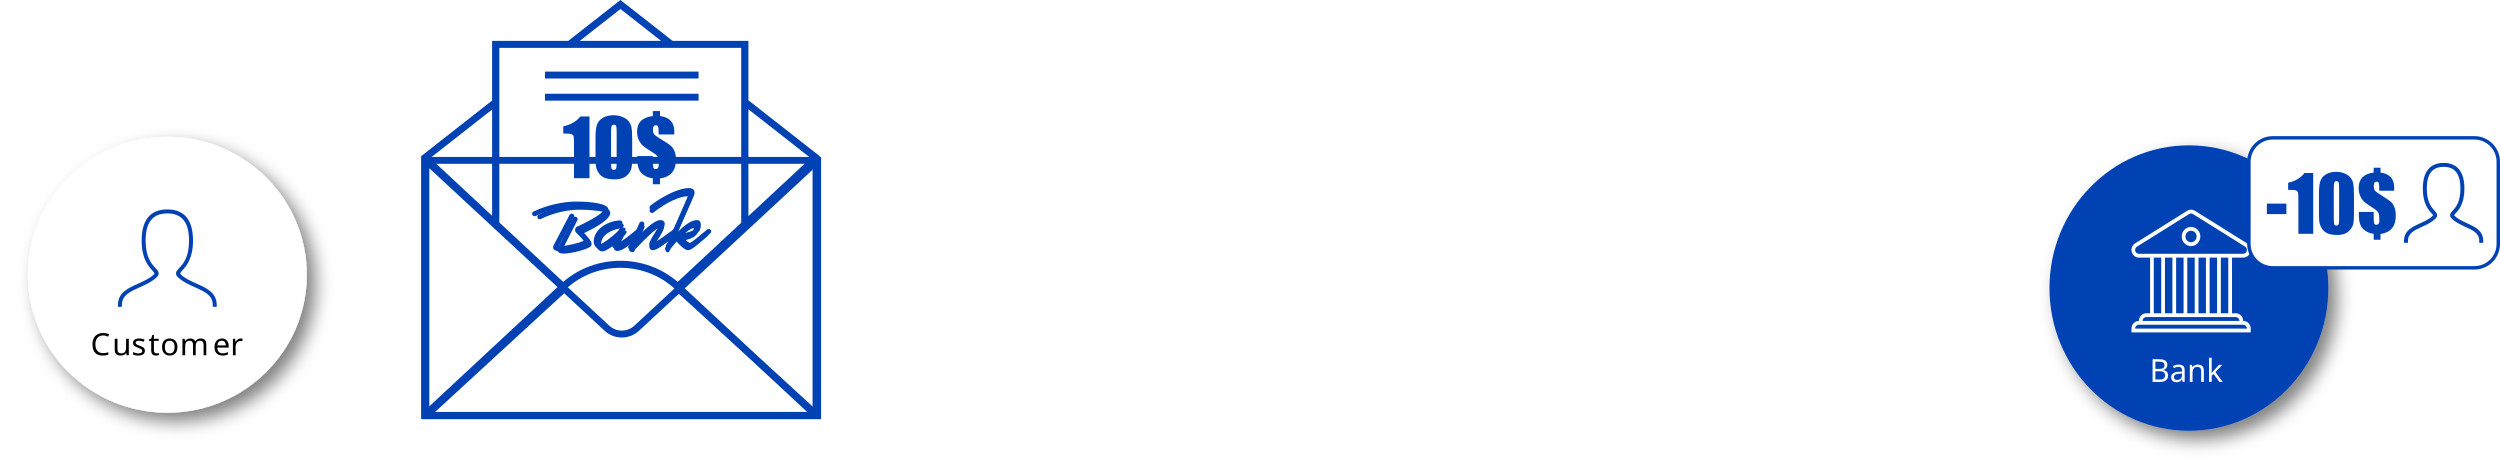
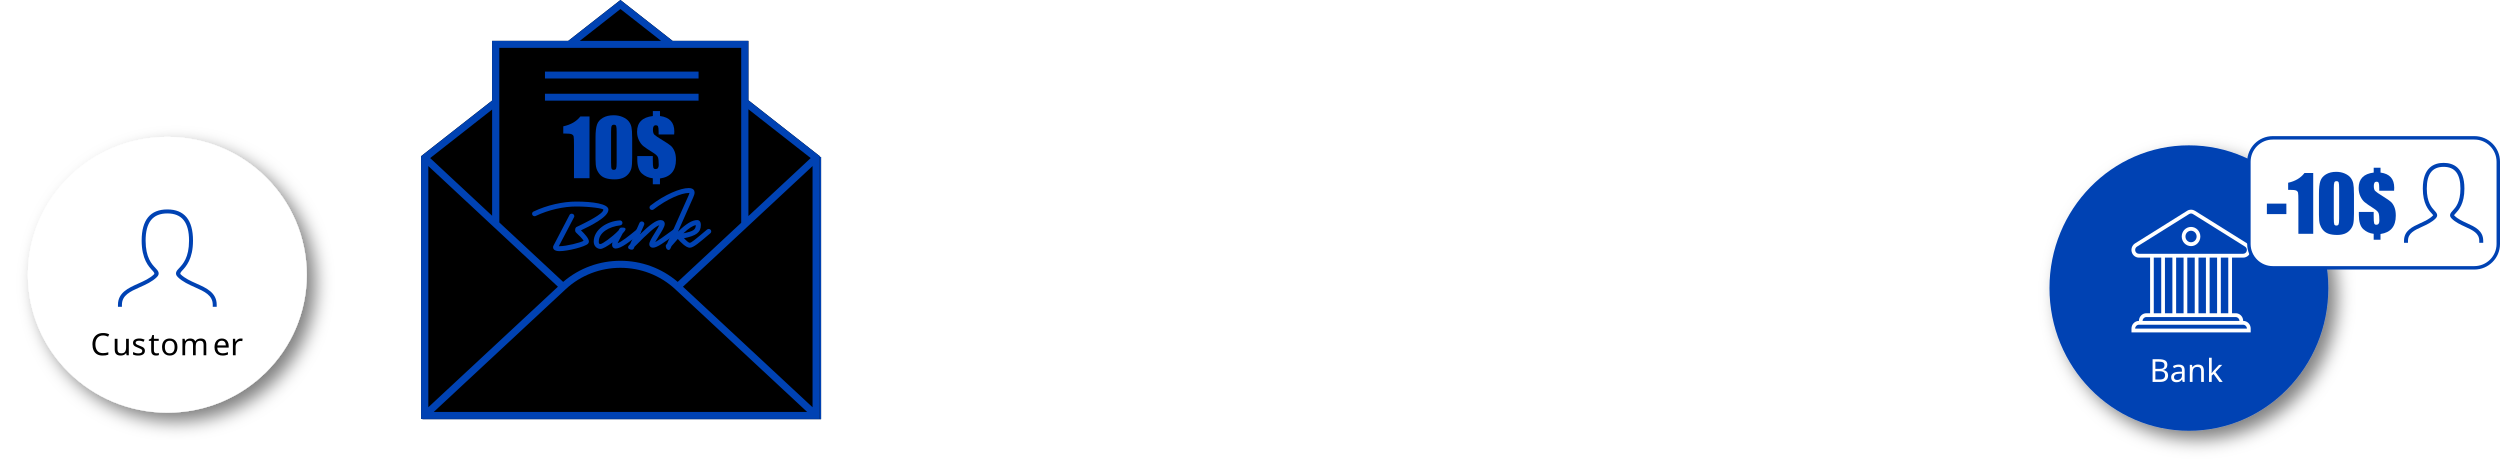
<svg xmlns="http://www.w3.org/2000/svg" id="Layer_2" data-name="Layer 2" viewBox="0 0 1450.73 266.77">
  <defs>
    <style>
      .cls-blindsig-1 {
        letter-spacing: 0em;
      }

      .cls-blindsig-2 {
        letter-spacing: -.02em;
      }

      .cls-blindsig-3 {
        fill: var(--diagram-brand, #0042b3);
      }

      .cls-blindsig-4, .cls-blindsig-5 {
        fill: var(--diagram-surface, #fff);
      }

      .cls-blindsig-6, .cls-blindsig-7 {
        fill: var(--diagram-brand, #0042b3);
      }

      .cls-blindsig-8 {
        filter: url(#dropshadow);
      }

      .cls-blindsig-9 {
        font-size: 17.82px;
      }

      .cls-blindsig-9, .cls-blindsig-5 {
        font-family: Montserrat-Regular, Montserrat;
      }

      .cls-blindsig-10 {
        filter: url(#dropshadow-2);
      }

      .cls-blindsig-11 {
        letter-spacing: -.02em;
      }

      .cls-blindsig-12 {
        fill: none;
        stroke: var(--diagram-brand, #0042b3);
        stroke-miterlimit: 10;
        stroke-width: 4px;
      }

      .cls-blindsig-7 {
        font-family: Impact, Impact;
        font-size: 44.61px;
      }

      .cls-blindsig-5 {
        font-size: 18.45px;
      }
    </style>
    <filter id="dropshadow">
      <feGaussianBlur in="SourceAlpha" stdDeviation="5" />
      <feOffset dx="5" dy="5" />
      <feComponentTransfer>
        <feFuncA slope="0.5" type="linear" />
      </feComponentTransfer>
      <feMerge>
        <feMergeNode />
        <feMergeNode in="SourceGraphic" />
      </feMerge>
    </filter>
    <filter id="dropshadow-2" data-name="dropshadow">
      <feGaussianBlur in="SourceAlpha" stdDeviation="5" />
      <feOffset dx="5" dy="5" />
      <feComponentTransfer>
        <feFuncA slope="0.5" type="linear" />
      </feComponentTransfer>
      <feMerge>
        <feMergeNode />
        <feMergeNode in="SourceGraphic" />
      </feMerge>
    </filter>
  </defs>
  <g id="tmp">
    <g id="signed-letter" data-id="signed-letter" class="fragment fade-out" data-fragment-index="1">
+       <path class="env-paper" style="fill: var(--diagram-paper, none)" d="M476.47,243.24h-231.34V91.06h231.34v152.17Z" />
      <path id="blinded" class="cls-blindsig-6" d="M476.47,243.24h-231.34V91.06h231.34v152.17ZM252.27,239.24h217.05l-75.38-68.75-23.17,21.48c-5.58,5.17-14.31,5.17-19.88,0l-23.5-21.78-75.12,69.05ZM396.88,167.75l75.59,68.95V97.64l-75.59,70.11ZM249.14,97.64v139.04l75.31-69.22-75.31-69.82ZM252.24,95.06l101.37,93.97c4.05,3.76,10.4,3.75,14.45,0l101.32-93.97h-217.14Z" />
      <g id="sig-on-blinded">
        <path class="cls-blindsig-6" d="M323.47,145.08c-.04-.66.18-1.06.48-1.63l8.58-16.9c.22-.48.7-.79,1.28-.79.79,0,1.41.62,1.41,1.41,0,.22-.04.48-.18.66l-8.41,16.5h.44c3.83,0,11.44-2.02,13.29-3.08-.48-1.01-2.6-3.21-4-4.53-.57-.53-.75-1.06-.66-1.8v-.18c.09-.75.35-1.19.88-1.45l.75-.35c4.45-2.24,13.99-7,13.99-9.46,0-.62-6.87-1.8-15.09-1.8-6.82,0-15.18,1.85-22.36,5.37-.22.13-.44.18-.66.18-.79,0-1.41-.62-1.41-1.41,0-.57.35-1.06.84-1.28,7.48-3.7,16.41-5.68,23.59-5.68,9.02,0,17.91,1.23,17.91,4.62,0,4.36-10.52,9.46-15.23,11.79,1.85,1.8,4.4,4.62,4.4,6.34,0,.48-.18.97-.48,1.28-1.58,1.8-11.35,4.27-15.75,4.27-2.38,0-3.56-.88-3.61-2.07Z" />
        <path class="cls-blindsig-6" d="M345.99,141.7c0-6.91,7.39-11.66,14.35-12.1h.18c.79-.04,1.41.62,1.41,1.41,0,.7-.53,1.32-1.23,1.41-6.16.75-11.88,4.09-11.88,9.29,0,1.1.22,1.36.92,1.36,1.01,0,6.34-3.78,10.03-7.75l.18-.35c.31-.66.7-1.23,1.36-1.28,2.82-.18,2.86.88,1.36,2.6l-.57.66c-.35.66-.7,1.36-1.06,2.02-.79,1.54-1.45,2.77-1.8,3.65,2.2-.88,6.03-3.92,10.65-7.88.26-.22.57-.35.92-.35.79,0,1.41.62,1.41,1.41,0,.44-.18.79-.48,1.06-5.46,4.71-10.47,8.76-13.51,8.8-1.28,0-2.07-.88-2.07-2.07,0-.44.09-.92.26-1.45-2.77,2.16-5.46,3.74-6.69,3.74-1.94,0-3.74-1.58-3.74-4.18Z" />
        <path class="cls-blindsig-6" d="M365.09,145.22c-.22-.75.48-1.45.75-1.72l.35-.4c1.5-3.65,2.33-5.59,4.05-9.51l1.1-2.55c.22-.53.75-.88,1.32-.88.79,0,1.41.62,1.41,1.41,0,.22-.04.4-.13.57l-1.1,2.6c-.48,1.01-.84,1.94-1.23,2.77,5.68-5.63,9.02-8.14,11.44-8.14,1.41,0,2.33.88,2.33,2.2,0,1.58-1.58,4.09-3.34,7-.84,1.36-1.5,2.51-1.94,3.34,1.72-.88,4.8-3.17,10.21-7.22.22-.18.53-.26.84-.26.79,0,1.41.62,1.41,1.41,0,.44-.22.88-.57,1.14-7.17,5.37-10.91,8.19-13.16,8.19-1.19,0-2.02-.84-2.02-1.98,0-1.41,1.36-3.65,2.86-6.12,1.32-2.16,2.29-3.78,2.68-4.75-2.07.66-5.98,4.18-13.77,12.37,0,0-.26,1.23-.88,1.5-.62.31-2.38-.04-2.6-.97Z" />
        <path class="cls-blindsig-6" d="M386.12,145.13l-.04-.13c-.22-.75-.18-1.23.18-1.63l.44-.57,11.88-27.42c.31-.7.44-1.19.53-1.5-.13.04-.26.04-.48.04-3.92,0-11.66,3.26-19.41,9.37-.26.18-.53.31-.88.31-.79,0-1.41-.62-1.41-1.41,0-.44.22-.84.53-1.1,8.1-6.43,16.63-9.99,21.17-9.99,2.73,0,3.3,1.45,3.3,2.6,0,.75-.31,1.67-.79,2.82l-8.41,19.5c4.49-4.58,7.88-6.65,10.65-6.65,1.19,0,2.02.97,2.02,2.77,0,4.36-2.6,6.16-9.37,7.61,1.14,1.23,2.6,2.6,3.21,2.6.88,0,3.43-2.2,9.59-7.57.26-.22.57-.35.92-.35.79,0,1.41.62,1.41,1.41,0,.44-.18.79-.48,1.06-6.12,5.33-9.33,8.27-11.44,8.27s-5.37-3.52-6.6-5.02c-1.06,1.23-2.24,2.6-3.48,4.09l-.53,1.19c-.35.79-.79,1.14-1.36.97-.57-.18-.88-.53-1.14-1.28ZM402.58,132.28c-1.72.35-3.92,1.8-6.87,4.66,5.59-1.14,6.82-2.11,6.87-4.66Z" />
      </g>
    </g>
    <g id="signed-cert" class="fragment fade-in" data-fragment-index="1">
      <g id="to-blind">
+         <path class="env-paper" style="fill: var(--diagram-paper, none)" d="M475.7,243.12h-231.34V90.63l41.21-32.29V23.73h44.17L360.03,0l30.28,23.73h43.98v34.46l41.4,32.44v152.5Z" />
+         <path class="env-letter" style="fill: var(--diagram-letter, none)" d="M289.76,129.1l37.04,34.48c19-16.34,47.46-16.34,66.46,0l36.85-34.31V27.79h-140.35v101.31Z" />
        <path class="cls-blindsig-6" d="M475.7,243.12h-231.34V90.63l41.21-32.29V23.73h44.17L360.03,0l30.28,23.73h43.98v34.46l41.4,32.44v152.5ZM251.67,239.06h216.73l-76.55-71.21c-17.84-16.59-45.78-16.59-63.62,0h0s-76.55,71.21-76.55,71.21ZM396.32,166.38l75.2,69.95V96.36l-75.2,70.01ZM248.55,96.36v139.96l75.2-69.95-75.2-70.01ZM289.76,129.1l37.04,34.48c19-16.34,47.46-16.34,66.46,0l36.85-34.31V27.79h-140.35v101.31ZM434.3,63.41v61.97l36.14-33.65-36.14-28.32ZM249.62,91.73l35.95,33.48v-61.65l-35.95,28.17ZM336.42,23.73h47.23l-23.61-18.5-23.61,18.5Z" />
        <line class="cls-blindsig-12" x1="316.24" y1="56.4" x2="405.37" y2="56.4" />
        <line class="cls-blindsig-12" x1="316.24" y1="43.55" x2="405.37" y2="43.55" />
        <g>
          <path class="cls-blindsig-6" d="M342.09,67.56v35.85h-9.01v-19.22c0-2.77-.07-4.44-.2-5-.13-.56-.5-.98-1.1-1.27-.6-.29-1.94-.43-4.03-.43h-.89v-4.18c4.36-.93,7.67-2.85,9.93-5.74h5.31Z" />
          <path class="cls-blindsig-6" d="M366.85,79.69v11.96c0,2.72-.15,4.69-.45,5.93-.3,1.24-.91,2.4-1.85,3.48-.94,1.08-2.07,1.85-3.39,2.32-1.32.47-2.8.71-4.44.71-2.16,0-3.95-.25-5.38-.74-1.43-.49-2.57-1.27-3.41-2.31-.85-1.05-1.45-2.15-1.81-3.31s-.54-3-.54-5.52v-12.51c0-3.29.29-5.76.86-7.4.57-1.64,1.71-2.95,3.41-3.94,1.7-.99,3.77-1.48,6.19-1.48,1.98,0,3.75.34,5.31,1.03,1.56.69,2.73,1.52,3.5,2.51.77.99,1.3,2.1,1.57,3.34.27,1.24.41,3.22.41,5.93ZM357.84,76.68c0-1.9-.09-3.1-.28-3.58-.19-.48-.62-.72-1.31-.72s-1.11.26-1.33.76-.32,1.69-.32,3.53v17.49c0,2.08.1,3.34.3,3.76.2.43.64.64,1.31.64s1.11-.25,1.32-.75c.21-.5.31-1.63.31-3.39v-17.76Z" />
          <path class="cls-blindsig-6" d="M391.2,78.01h-9.01v-1.48c0-1.58-.1-2.61-.31-3.1s-.65-.73-1.34-.73c-.55,0-.96.21-1.24.63-.27.42-.41,1.05-.41,1.89,0,1.4.28,2.38.85,2.94.55.56,2.17,1.65,4.86,3.28,2.29,1.37,3.85,2.43,4.68,3.16.83.73,1.54,1.76,2.11,3.1.57,1.34.86,3,.86,4.99,0,3.19-.77,5.69-2.32,7.51s-3.87,2.94-6.96,3.37v3.37h-4.15v-3.48c-2.41-.24-4.51-1.16-6.31-2.76-1.8-1.6-2.7-4.4-2.7-8.38v-1.75h9.01v2.19c0,2.41.09,3.9.28,4.48.19.58.64.87,1.35.87.61,0,1.06-.2,1.36-.61s.45-1.01.45-1.8c0-2.01-.14-3.44-.42-4.31-.28-.86-1.25-1.8-2.9-2.82-2.75-1.71-4.62-2.97-5.61-3.78-.99-.81-1.84-1.94-2.56-3.4-.72-1.46-1.08-3.12-1.08-4.96,0-2.67.76-4.77,2.29-6.29,1.52-1.52,3.81-2.46,6.86-2.81v-2.86h4.15v2.86c2.78.35,4.86,1.28,6.24,2.78,1.38,1.5,2.07,3.57,2.07,6.21,0,.37-.03.93-.09,1.68Z" />
        </g>
      </g>
      <g id="bank-sig-final">
        <path class="cls-blindsig-6" d="M320.96,143.65c-.05-.67.18-1.07.51-1.66l8.98-17.18c.23-.49.74-.81,1.34-.81.83,0,1.47.63,1.47,1.43,0,.22-.05.49-.18.67l-8.8,16.77h.46c4.01,0,11.98-2.06,13.91-3.13-.51-1.03-2.72-3.27-4.19-4.61-.6-.54-.78-1.07-.69-1.83v-.18c.09-.76.37-1.21.92-1.48l.78-.36c4.65-2.28,14.65-7.11,14.65-9.62,0-.63-7.19-1.83-15.8-1.83-7.14,0-15.89,1.88-23.4,5.46-.23.13-.46.18-.69.18-.83,0-1.47-.63-1.47-1.43,0-.58.37-1.07.87-1.3,7.83-3.76,17.18-5.77,24.69-5.77,9.44,0,18.75,1.25,18.75,4.7,0,4.43-11.01,9.62-15.94,11.99,1.93,1.83,4.61,4.7,4.61,6.44,0,.49-.19.98-.51,1.3-1.66,1.83-11.88,4.34-16.49,4.34-2.49,0-3.73-.89-3.78-2.1Z" />
        <path class="cls-blindsig-6" d="M344.53,140.21c0-7.02,7.74-11.85,15.02-12.3h.18c.83-.04,1.47.63,1.47,1.43,0,.72-.55,1.34-1.29,1.43-6.45.76-12.44,4.16-12.44,9.44,0,1.12.23,1.39.97,1.39,1.06,0,6.63-3.85,10.5-7.87l.18-.36c.32-.67.74-1.25,1.43-1.3,2.95-.18,2.99.89,1.43,2.64l-.6.67c-.37.67-.74,1.39-1.1,2.06-.83,1.57-1.52,2.82-1.89,3.71,2.3-.89,6.31-3.98,11.15-8.01.28-.22.6-.36.97-.36.83,0,1.47.63,1.47,1.43,0,.45-.19.81-.51,1.07-5.71,4.79-10.96,8.9-14.14,8.95-1.34,0-2.16-.89-2.16-2.1,0-.45.09-.94.28-1.48-2.9,2.19-5.71,3.8-7,3.8-2.03,0-3.92-1.61-3.92-4.25Z" />
        <path class="cls-blindsig-6" d="M364.52,143.79c-.23-.76.51-1.48.78-1.74l.37-.4c1.57-3.71,2.44-5.68,4.24-9.66l1.15-2.59c.23-.54.78-.89,1.38-.89.83,0,1.47.63,1.47,1.43,0,.22-.05.4-.14.58l-1.15,2.64c-.51,1.03-.88,1.97-1.29,2.82,5.94-5.73,9.44-8.28,11.98-8.28,1.47,0,2.44.89,2.44,2.24,0,1.61-1.66,4.16-3.5,7.11-.87,1.39-1.57,2.55-2.03,3.4,1.8-.89,5.02-3.22,10.69-7.34.23-.18.55-.27.88-.27.83,0,1.47.63,1.47,1.43,0,.45-.23.89-.6,1.16-7.51,5.46-11.42,8.32-13.77,8.32-1.24,0-2.12-.85-2.12-2.01,0-1.43,1.43-3.71,2.99-6.22,1.38-2.19,2.4-3.85,2.81-4.83-2.16.67-6.26,4.25-14.42,12.57,0,0-.28,1.25-.92,1.52-.64.31-2.49-.04-2.72-.98Z" />
        <path class="cls-blindsig-6" d="M386.53,143.7l-.05-.13c-.23-.76-.19-1.25.18-1.65l.46-.58,12.44-27.87c.32-.72.46-1.21.55-1.52-.14.04-.28.04-.51.04-4.1,0-12.21,3.31-20.31,9.53-.28.18-.55.31-.92.31-.83,0-1.47-.63-1.47-1.43,0-.45.23-.85.55-1.12,8.48-6.53,17.41-10.15,22.16-10.15,2.86,0,3.45,1.48,3.45,2.64,0,.76-.32,1.7-.83,2.86l-8.8,19.82c4.7-4.65,8.24-6.75,11.15-6.75,1.24,0,2.12.98,2.12,2.82,0,4.43-2.72,6.26-9.81,7.74,1.2,1.25,2.72,2.64,3.36,2.64.92,0,3.59-2.24,10.04-7.69.28-.22.6-.36.97-.36.83,0,1.47.63,1.47,1.43,0,.45-.18.81-.51,1.07-6.4,5.41-9.76,8.41-11.98,8.41s-5.62-3.58-6.91-5.1c-1.11,1.25-2.35,2.64-3.64,4.16l-.55,1.21c-.37.81-.83,1.16-1.43.98-.6-.18-.92-.54-1.2-1.3ZM403.76,130.64c-1.8.36-4.1,1.83-7.19,4.74,5.85-1.16,7.14-2.15,7.19-4.74Z" />
      </g>
    </g>
    <g id="agents" data-id="agents">
      <g id="customer">
        <g class="cls-blindsig-8">
          <ellipse class="cls-blindsig-4" cx="97.1" cy="159.46" rx="80.92" ry="80.02" />
        </g>
        <text class="cls-blindsig-9" transform="translate(52.54 206.16) scale(1.01 1)">
          <tspan class="cls-blindsig-2" x="0" y="0">C</tspan>
          <tspan x="12.49" y="0">us</tspan>
          <tspan class="cls-blindsig-11" x="33.21" y="0">t</tspan>
          <tspan x="40.1" y="0">o</tspan>
          <tspan class="cls-blindsig-1" x="51.28" y="0">m</tspan>
          <tspan x="70.23" y="0">er</tspan>
        </text>
        <path class="cls-blindsig-3" d="M125.76,178.05h-2.3v-1.15c0-5.59-4.8-7.73-10.36-10.21-3.53-1.58-7.19-3.21-9.93-5.91-2.15-2.12-.57-3.79.81-5.25,2.14-2.26,5.72-6.05,5.72-15.89,0-10.62-4.12-15.79-12.6-15.79s-12.6,5.17-12.6,15.79c0,9.85,3.58,13.63,5.72,15.89,1.39,1.47,2.96,3.14.82,5.25-2.74,2.7-6.39,4.33-9.93,5.91-5.56,2.48-10.36,4.62-10.36,10.21v1.15h-2.3v-1.15c0-7.08,5.96-9.74,11.72-12.32,3.35-1.5,6.81-3.04,9.25-5.45q.54-.54-.87-2.03c-2.22-2.35-6.35-6.71-6.35-17.48,0-12,5.01-18.09,14.9-18.09s14.9,6.09,14.9,18.09c0,10.76-4.13,15.13-6.35,17.48q-1.42,1.5-.87,2.03c2.44,2.4,5.9,3.95,9.25,5.44,5.76,2.57,11.72,5.23,11.72,12.32v1.15Z" />
      </g>
      <g id="bank-complete">
        <g id="bank">
          <g class="cls-blindsig-10">
            <ellipse class="cls-blindsig-6" cx="1270.2" cy="167.15" rx="80.9" ry="82.81" />
          </g>
          <g>
            <path class="cls-blindsig-4" d="M1301.7,186.22c0-2.46-1.94-4.45-4.32-4.45h-2.16v-32.28h6.49c1.94,0,3.64-1.33,4.16-3.25.52-1.92-.26-3.97-1.92-5.01l-30.26-18.92c-.69-.43-1.47-.65-2.24-.65s-1.55.21-2.24.65l-30.26,18.92c-1.66,1.04-2.44,3.08-1.92,5.01.52,1.92,2.22,3.25,4.16,3.25h6.49v32.28h-2.16c-2.39,0-4.32,1.99-4.32,4.45-2.39,0-4.32,1.99-4.32,4.45v2.23h69.18v-2.23c0-2.46-1.94-4.45-4.32-4.45h0ZM1293.05,181.77h-4.32v-32.28h4.32v32.28h0ZM1256.3,149.49h4.32v32.28h-4.32v-32.28h0ZM1262.79,149.49h4.32v32.28h-4.32v-32.28h0ZM1269.27,149.49h4.32v32.28h-4.32v-32.28h0ZM1275.76,149.49h4.32v32.28h-4.32v-32.28h0ZM1282.24,149.49h4.32v32.28h-4.32v-32.28h0ZM1241.17,147.26c-.97,0-1.82-.67-2.08-1.63-.26-.96.13-1.99.96-2.5l30.26-18.92c.34-.21.73-.32,1.12-.32s.78.11,1.12.32l30.26,18.92c.83.52,1.22,1.55.96,2.5-.26.96-1.12,1.63-2.08,1.63h-60.53ZM1249.82,149.49h4.32v32.28h-4.32v-32.28h0ZM1245.49,183.99h51.88c1.19,0,2.16,1,2.16,2.23h-56.21c0-1.23.97-2.23,2.16-2.23h0ZM1239.01,190.67c0-1.23.97-2.23,2.16-2.23h60.53c1.19,0,2.16,1,2.16,2.23h-64.85Z" />
            <path class="cls-blindsig-4" d="M1271.44,131.68c-2.99,0-5.4,2.49-5.4,5.57s2.42,5.57,5.4,5.57,5.4-2.49,5.4-5.57-2.42-5.57-5.4-5.57h0ZM1271.44,140.58c-1.79,0-3.24-1.49-3.24-3.34s1.45-3.34,3.24-3.34,3.24,1.49,3.24,3.34-1.45,3.34-3.24,3.34h0Z" />
          </g>
          <text class="cls-blindsig-5" transform="translate(1247.374 221.6239) scale(.9769 1)">
            <tspan x="0" y="0">Bank</tspan>
          </text>
        </g>
      </g>
    </g>
    <g id="sub-amount" data-id="sub-amount">
      <g>
        <rect class="cls-blindsig-4" x="1305.02" y="79.99" width="144.71" height="75.43" rx="13.85" ry="13.85" />
        <path class="cls-blindsig-6" d="M1435.88,156.42h-117.01c-8.19,0-14.85-6.66-14.85-14.85v-47.73c0-8.19,6.66-14.85,14.85-14.85h117.01c8.19,0,14.85,6.66,14.85,14.85v47.73c0,8.19-6.66,14.85-14.85,14.85ZM1318.87,80.99c-7.08,0-12.85,5.76-12.85,12.85v47.73c0,7.09,5.76,12.85,12.85,12.85h117.01c7.08,0,12.85-5.76,12.85-12.85v-47.73c0-7.09-5.76-12.85-12.85-12.85h-117.01Z" />
      </g>
      <path class="cls-blindsig-3" d="M1440.99,140.88h-2.3v-1.15c0-4.41-3.75-6.12-8.09-8.11-2.83-1.29-5.75-2.63-7.95-4.85-1.84-1.86-.47-3.35.64-4.55,1.68-1.82,4.48-4.85,4.48-12.78,0-8.49-3.19-12.62-9.76-12.62s-9.76,4.13-9.76,12.62c0,7.92,2.81,10.96,4.48,12.78,1.11,1.2,2.49,2.69.64,4.55-2.2,2.22-5.12,3.56-7.95,4.85-4.34,1.98-8.09,3.7-8.09,8.11v1.15h-2.3v-1.15c0-5.89,4.8-8.08,9.43-10.2,2.64-1.21,5.37-2.45,7.27-4.38.19-.2.23-.29.23-.29-.05-.13-.54-.65-.93-1.08-1.78-1.93-5.09-5.52-5.09-14.34,0-12.33,6.56-14.92,12.07-14.92s12.07,2.59,12.07,14.92c0,8.83-3.31,12.41-5.09,14.34-.38.41-.84.91-.92,1.12.02,0,.07.1.22.24,1.91,1.92,4.63,3.17,7.27,4.38,4.64,2.12,9.43,4.31,9.43,10.2v1.15Z" />
      <g>
        <path class="cls-blindsig-6" d="M1326.76,118.16v6.08h-11.31v-6.08h11.31Z" />
        <path class="cls-blindsig-6" d="M1342.34,100.39v35.27h-8.61v-18.91c0-2.73-.06-4.37-.19-4.92-.13-.55-.48-.97-1.05-1.25-.58-.28-1.86-.42-3.85-.42h-.85v-4.11c4.16-.92,7.32-2.8,9.48-5.65h5.07Z" />
        <path class="cls-blindsig-6" d="M1365.99,112.33v11.76c0,2.67-.14,4.62-.43,5.84s-.87,2.36-1.77,3.42c-.9,1.06-1.97,1.82-3.24,2.29-1.26.46-2.68.7-4.24.7-2.06,0-3.77-.24-5.14-.73-1.36-.49-2.45-1.25-3.26-2.28-.81-1.03-1.38-2.12-1.73-3.26s-.51-2.95-.51-5.43v-12.31c0-3.24.27-5.66.82-7.28.55-1.61,1.63-2.9,3.26-3.88,1.63-.97,3.6-1.46,5.91-1.46,1.89,0,3.58.34,5.07,1.01,1.49.67,2.61,1.5,3.35,2.47.74.97,1.24,2.07,1.5,3.29.26,1.22.39,3.17.39,5.84ZM1357.38,109.36c0-1.87-.09-3.05-.27-3.52-.18-.47-.59-.71-1.25-.71s-1.06.25-1.27.75-.31,1.66-.31,3.47v17.21c0,2.05.1,3.28.29,3.7.19.42.61.63,1.25.63s1.06-.25,1.26-.74c.2-.49.3-1.6.3-3.33v-17.47Z" />
        <path class="cls-blindsig-6" d="M1389.26,110.67h-8.61v-1.46c0-1.55-.1-2.57-.3-3.05s-.62-.72-1.28-.72c-.53,0-.92.21-1.18.62-.26.41-.39,1.04-.39,1.86,0,1.38.27,2.34.81,2.9.53.55,2.07,1.63,4.65,3.22,2.19,1.35,3.68,2.39,4.47,3.1.79.72,1.47,1.74,2.01,3.05.55,1.31.82,2.95.82,4.91,0,3.14-.74,5.6-2.22,7.38s-3.69,2.89-6.65,3.31v3.31h-3.96v-3.42c-2.3-.23-4.31-1.14-6.03-2.71-1.72-1.58-2.58-4.32-2.58-8.25v-1.72h8.61v2.16c0,2.37.09,3.84.27,4.41.18.57.61.86,1.29.86.58,0,1.02-.2,1.3-.6s.43-.99.43-1.78c0-1.97-.13-3.39-.4-4.24-.27-.85-1.19-1.77-2.77-2.78-2.63-1.68-4.42-2.92-5.36-3.71-.95-.79-1.76-1.91-2.45-3.34-.69-1.44-1.03-3.06-1.03-4.88,0-2.63.73-4.69,2.18-6.19,1.46-1.5,3.64-2.42,6.55-2.77v-2.81h3.96v2.81c2.66.35,4.65,1.26,5.97,2.73,1.32,1.47,1.98,3.51,1.98,6.11,0,.36-.03.92-.08,1.66Z" />
      </g>
    </g>
  </g>
</svg>
